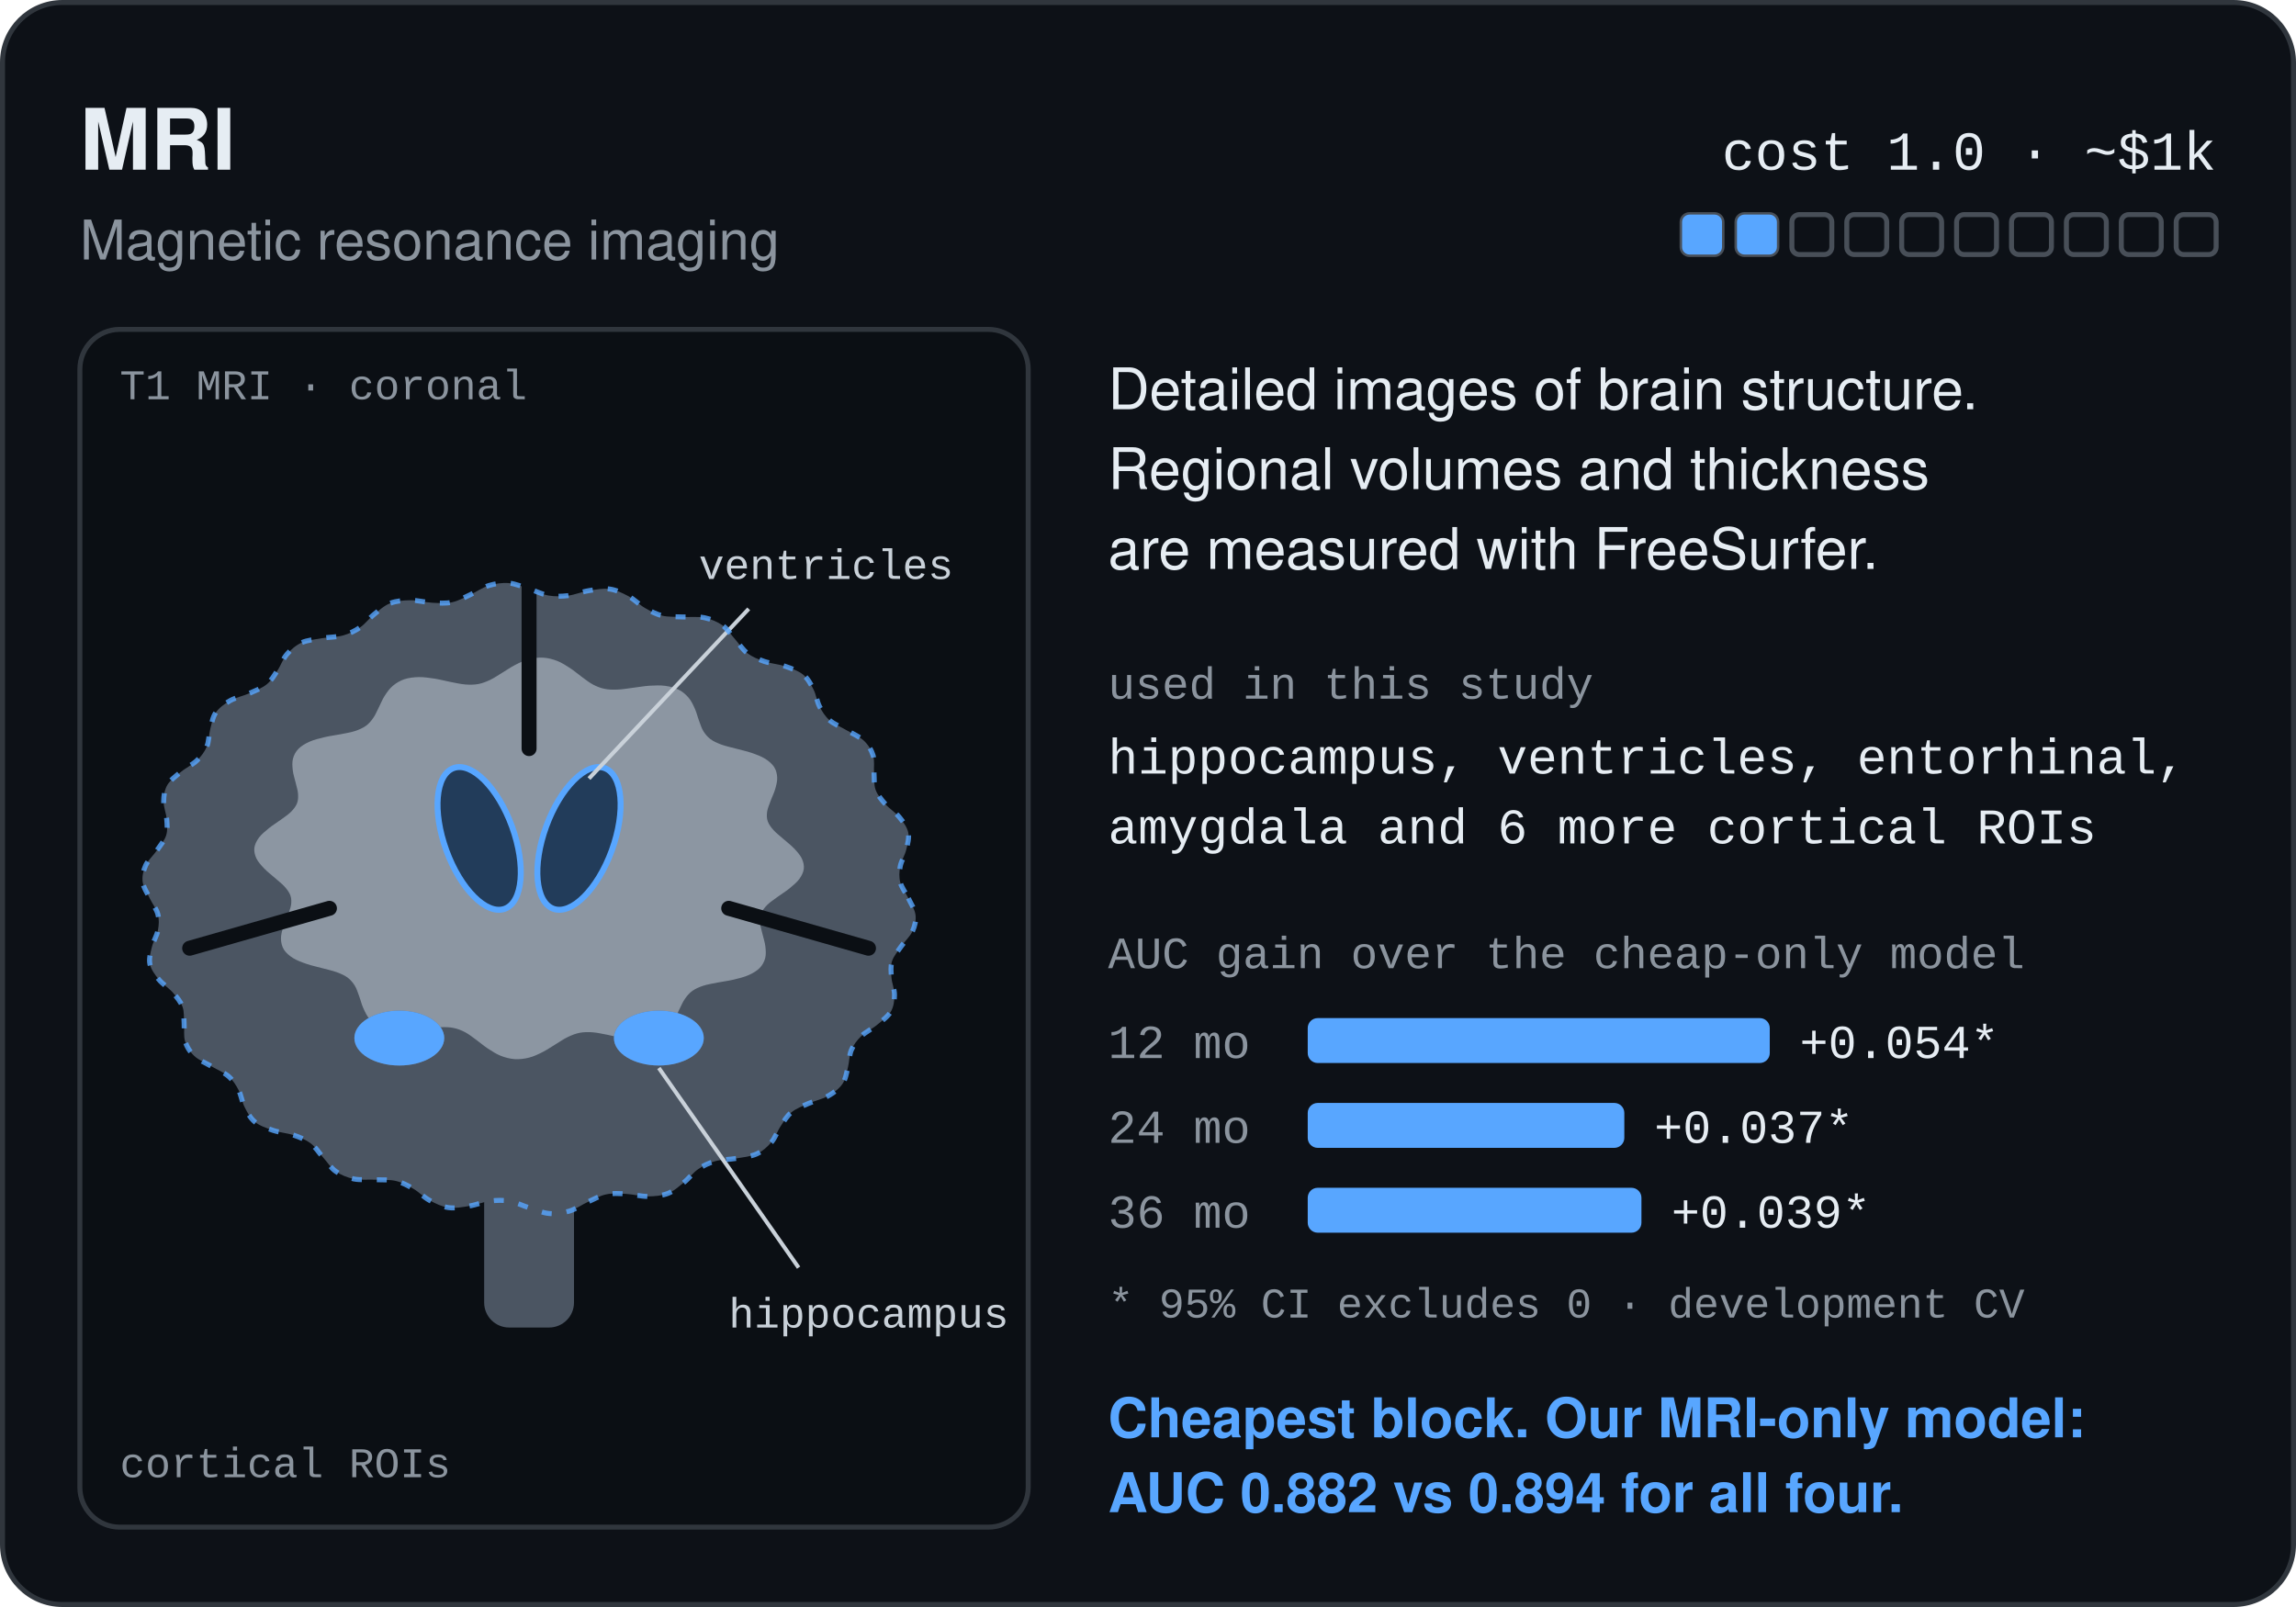
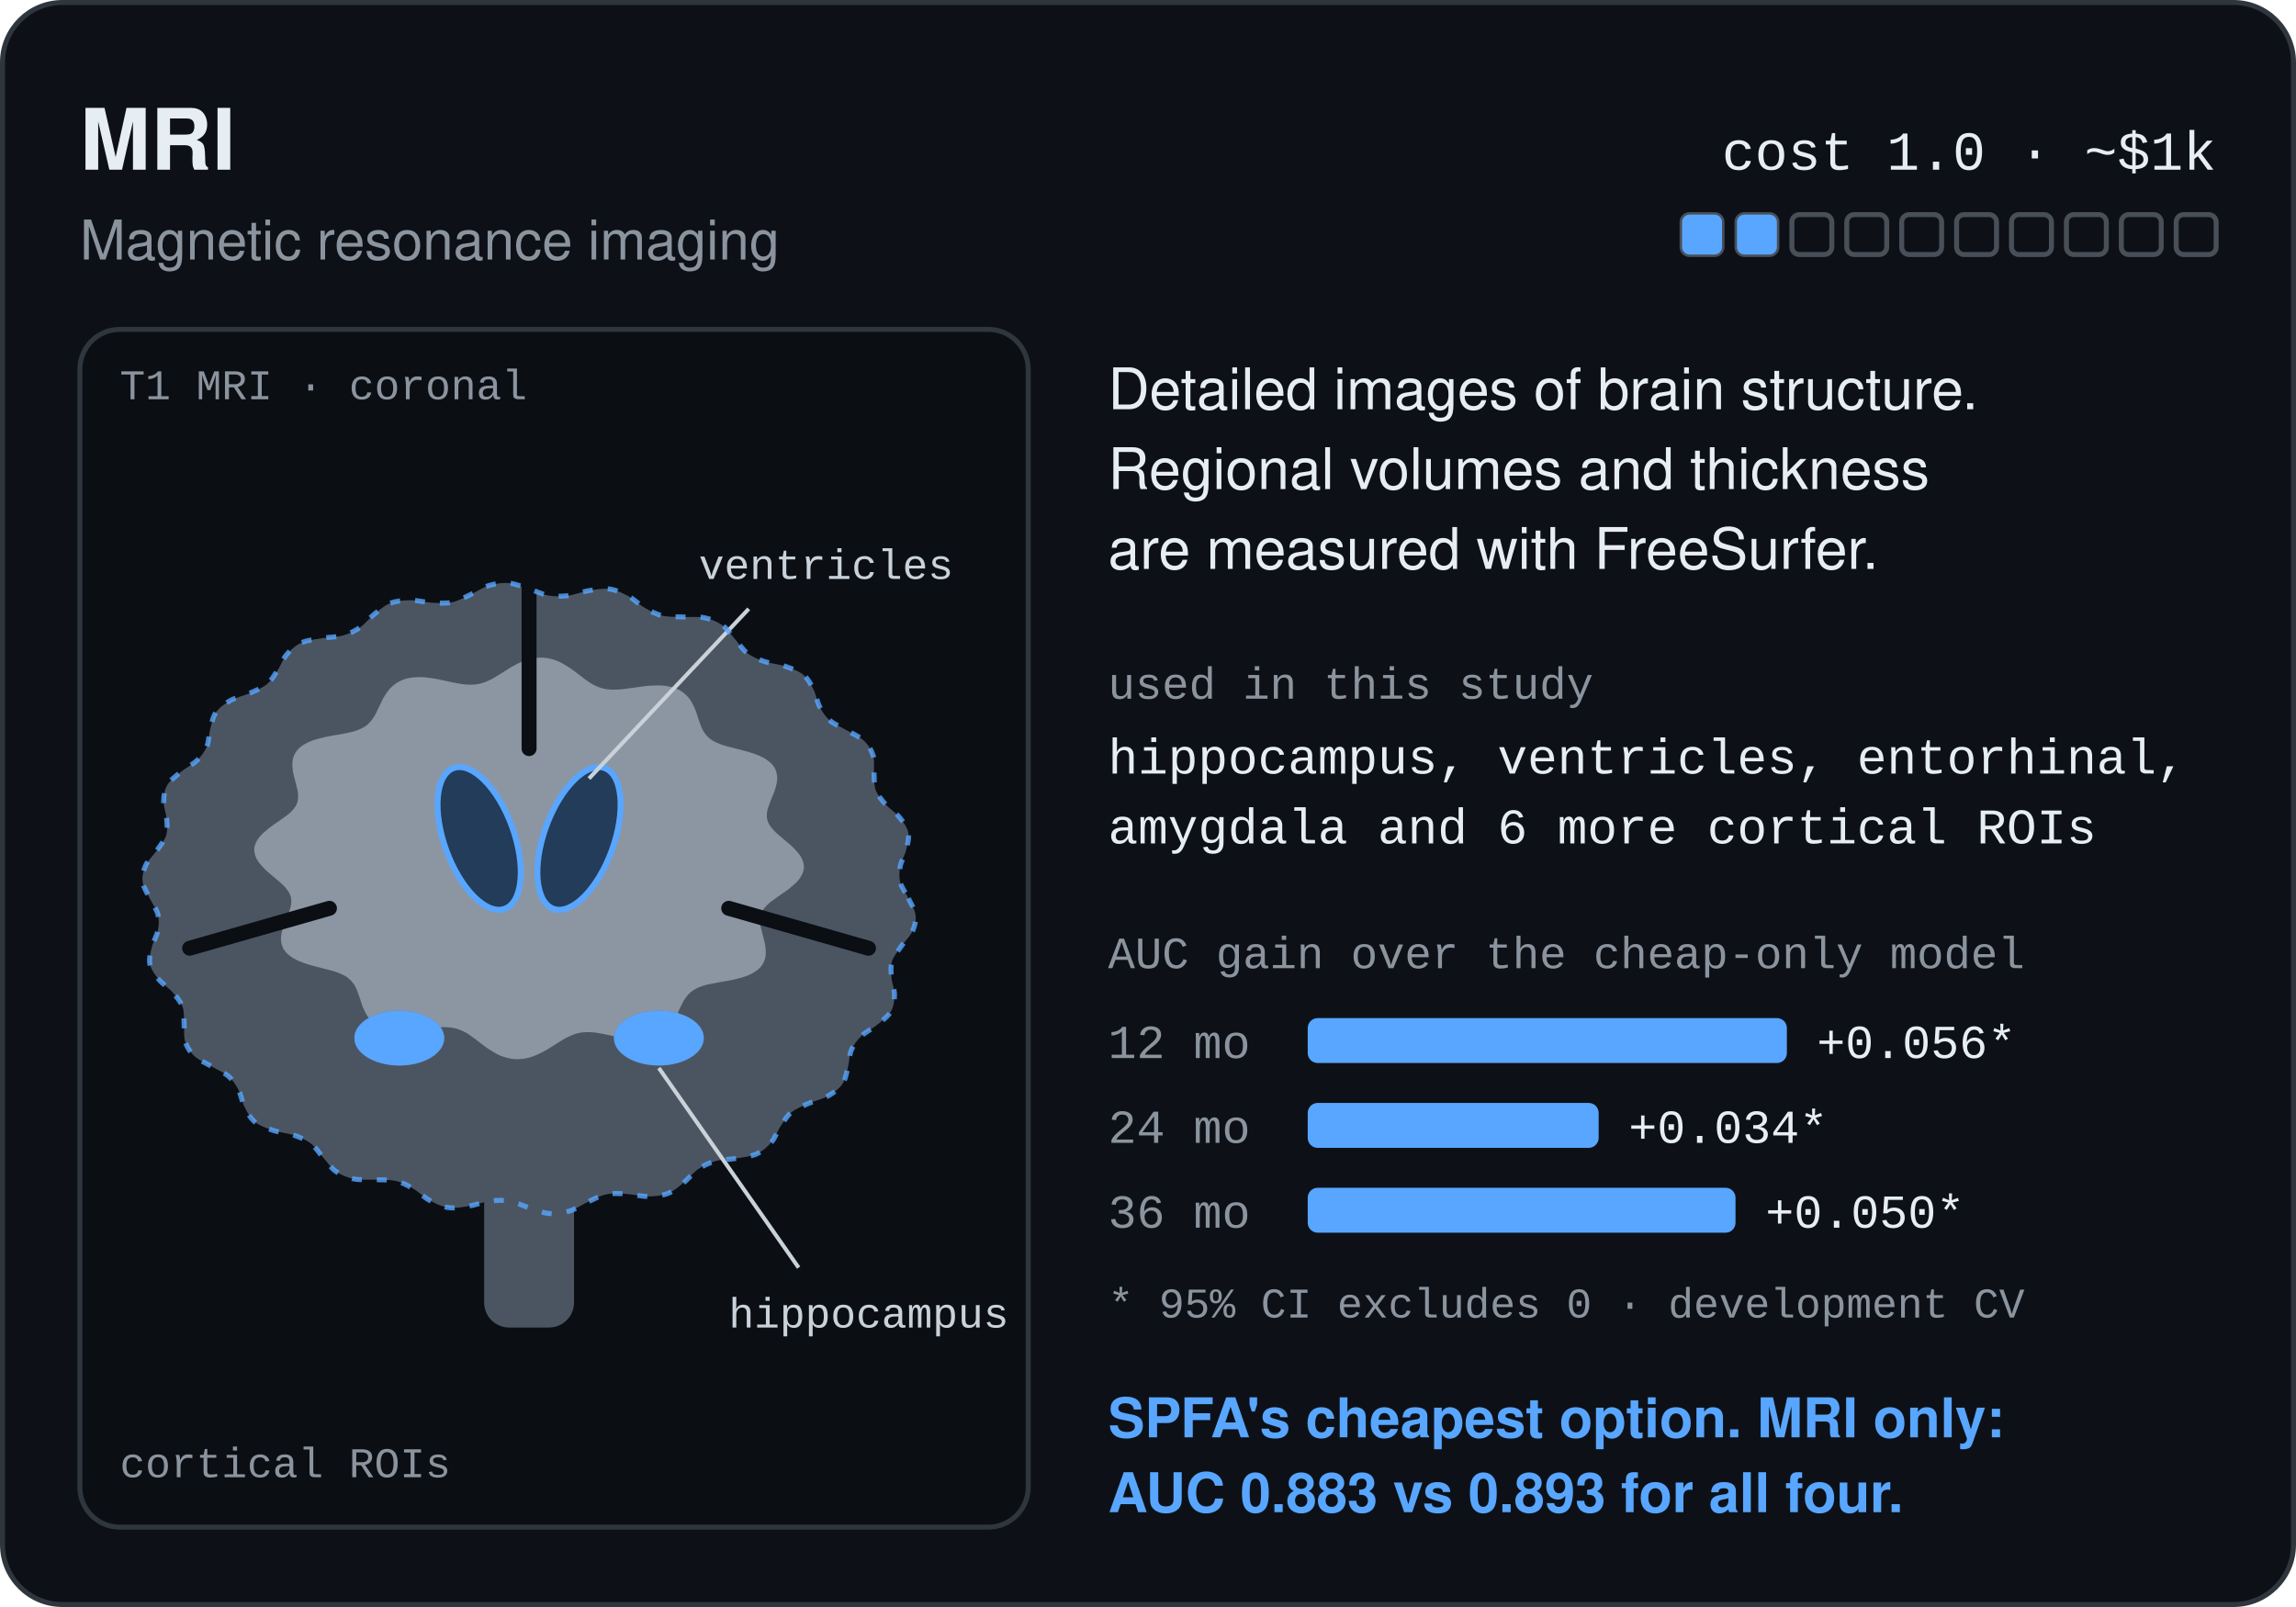
<svg xmlns="http://www.w3.org/2000/svg" width="460" height="322" viewBox="0 0 460 322" role="img" aria-labelledby="t d">
  <style>.s{font-family:-apple-system,BlinkMacSystemFont,"Segoe UI",Helvetica,Arial,sans-serif}.m{font-family:ui-monospace,SFMono-Regular,"SF Mono",Menlo,Consolas,"Liberation Mono",monospace}@media (prefers-reduced-motion:no-preference){@keyframes a0k{0%{opacity:0;transform:scale(.2)}3%{opacity:0;transform:scale(.2)}5%{opacity:1;transform:scale(1)}92%{opacity:1;transform:scale(1)}95%{opacity:0;transform:scale(1)}100%{opacity:0;transform:scale(.2)}}.a0{animation:a0k 10s cubic-bezier(.22,.8,.24,1) infinite;transform-box:fill-box;transform-origin:center}@keyframes a1k{0%{opacity:0;transform:scale(.2)}4.2%{opacity:0;transform:scale(.2)}6.2%{opacity:1;transform:scale(1)}92%{opacity:1;transform:scale(1)}95%{opacity:0;transform:scale(1)}100%{opacity:0;transform:scale(.2)}}.a1{animation:a1k 10s cubic-bezier(.22,.8,.24,1) infinite;transform-box:fill-box;transform-origin:center}@keyframes a2k{0%{opacity:1;transform:scaleY(1)}2%{opacity:1;transform:scaleY(1)}24%{opacity:1;transform:scaleY(0)}90%{opacity:1;transform:scaleY(0)}90.1%{opacity:0;transform:scaleY(1)}95%{opacity:1;transform:scaleY(1)}100%{opacity:1;transform:scaleY(1)}}.a2{animation:a2k 10s linear infinite;transform-box:fill-box;transform-origin:center bottom}@keyframes a3k{0%{opacity:0;transform:translateY(0)}2%{opacity:1;transform:translateY(0)}24%{opacity:1;transform:translateY(212px)}25%{opacity:0;transform:translateY(212px)}100%{opacity:0}}.a3{animation:a3k 10s linear infinite}@keyframes a4k{0%{opacity:0}30%{opacity:0}34%{opacity:1}92%{opacity:1}95%{opacity:0}100%{opacity:0}}.a4{animation:a4k 10s cubic-bezier(.22,.8,.24,1) infinite}@keyframes a5k{0%{opacity:0}36%{opacity:0}40%{opacity:1}92%{opacity:1}95%{opacity:0}100%{opacity:0}}.a5{animation:a5k 10s cubic-bezier(.22,.8,.24,1) infinite}@keyframes a6k{0%{opacity:0}42%{opacity:0}46%{opacity:1}92%{opacity:1}95%{opacity:0}100%{opacity:0}}.a6{animation:a6k 10s cubic-bezier(.22,.8,.24,1) infinite}@keyframes a7k{0%{transform:scaleX(0);opacity:1}18%{transform:scaleX(0);opacity:1}23%{transform:scaleX(1);opacity:1}92%{transform:scaleX(1);opacity:1}95%{transform:scaleX(1);opacity:0}100%{transform:scaleX(0);opacity:0}}.a7{animation:a7k 10s cubic-bezier(.22,.8,.24,1) infinite;transform-box:fill-box;transform-origin:left center}@keyframes a8k{0%{opacity:0}21%{opacity:0}24%{opacity:1}92%{opacity:1}95%{opacity:0}100%{opacity:0}}.a8{animation:a8k 10s cubic-bezier(.22,.8,.24,1) infinite}@keyframes a9k{0%{transform:scaleX(0);opacity:1}21%{transform:scaleX(0);opacity:1}26%{transform:scaleX(1);opacity:1}92%{transform:scaleX(1);opacity:1}95%{transform:scaleX(1);opacity:0}100%{transform:scaleX(0);opacity:0}}.a9{animation:a9k 10s cubic-bezier(.22,.8,.24,1) infinite;transform-box:fill-box;transform-origin:left center}@keyframes a10k{0%{opacity:0}24%{opacity:0}27%{opacity:1}92%{opacity:1}95%{opacity:0}100%{opacity:0}}.a10{animation:a10k 10s cubic-bezier(.22,.8,.24,1) infinite}@keyframes a11k{0%{transform:scaleX(0);opacity:1}24%{transform:scaleX(0);opacity:1}29%{transform:scaleX(1);opacity:1}92%{transform:scaleX(1);opacity:1}95%{transform:scaleX(1);opacity:0}100%{transform:scaleX(0);opacity:0}}.a11{animation:a11k 10s cubic-bezier(.22,.8,.24,1) infinite;transform-box:fill-box;transform-origin:left center}@keyframes a12k{0%{opacity:0}27%{opacity:0}30%{opacity:1}92%{opacity:1}95%{opacity:0}100%{opacity:0}}.a12{animation:a12k 10s cubic-bezier(.22,.8,.24,1) infinite}@keyframes a13k{0%{opacity:0}40%{opacity:0}43%{opacity:1}92%{opacity:1}95%{opacity:0}100%{opacity:0}}.a13{animation:a13k 10s cubic-bezier(.22,.8,.24,1) infinite}@keyframes flow{0%{opacity:0;transform:translateY(0)}10%{opacity:.9}90%{opacity:.9}100%{opacity:0;transform:translateY(130px)}}.flow{animation:flow 2.4s linear infinite}}</style>
  <rect x=".5" y=".5" width="459" height="321" rx="12" fill="#0d1117" stroke="#30363d" />
  <defs>
    <radialGradient id="warm">
      <stop offset="0" stop-color="#ffdf5d" stop-opacity=".95" />
      <stop offset=".6" stop-color="#f0883e" stop-opacity=".8" />
      <stop offset="1" stop-color="#da3633" stop-opacity=".35" />
    </radialGradient>
    <radialGradient id="cool">
      <stop offset="0" stop-color="#388bfd" stop-opacity=".95" />
      <stop offset="1" stop-color="#388bfd" stop-opacity="0" />
    </radialGradient>
    <clipPath id="vw">
      <rect x="16" y="66" width="190" height="240" rx="8" />
    </clipPath>
  </defs>
  <text x="16" y="34" class="s" font-size="17" fill="#e6edf3" text-anchor="start" font-weight="600">MRI</text>
  <text x="16" y="52" class="s" font-size="11" fill="#8b949e" text-anchor="start">Magnetic resonance imaging</text>
  <text x="444" y="34" class="m" font-size="11" fill="#e6edf3" text-anchor="end">cost 1.0 · ~$1k</text>
  <rect x="337" y="43" width="8" height="8" rx="1.5" fill="none" stroke="#484f58" />
  <rect class="a0" x="337" y="43" width="8" height="8" rx="1.5" fill="#58a6ff" />
  <rect x="348" y="43" width="8" height="8" rx="1.5" fill="none" stroke="#484f58" />
  <rect class="a1" x="348" y="43" width="8" height="8" rx="1.5" fill="#58a6ff" />
  <rect x="359" y="43" width="8" height="8" rx="1.5" fill="none" stroke="#484f58" />
  <rect x="370" y="43" width="8" height="8" rx="1.5" fill="none" stroke="#484f58" />
  <rect x="381" y="43" width="8" height="8" rx="1.5" fill="none" stroke="#484f58" />
  <rect x="392" y="43" width="8" height="8" rx="1.5" fill="none" stroke="#484f58" />
  <rect x="403" y="43" width="8" height="8" rx="1.5" fill="none" stroke="#484f58" />
  <rect x="414" y="43" width="8" height="8" rx="1.5" fill="none" stroke="#484f58" />
  <rect x="425" y="43" width="8" height="8" rx="1.5" fill="none" stroke="#484f58" />
  <rect x="436" y="43" width="8" height="8" rx="1.5" fill="none" stroke="#484f58" />
  <rect x="16" y="66" width="190" height="240" rx="8" fill="#0b0f14" stroke="#30363d" />
  <g clip-path="url(#vw)">
    <text x="24" y="80" class="m" font-size="8.5" fill="#8b949e" text-anchor="start">T1 MRI · coronal</text>
    <path d="M182 180C182.51 181.08 183.28 182.21 183.42 183.31C183.56 184.41 183.3 185.53 182.82 186.59C182.34 187.64 181.24 188.63 180.55 189.63C179.87 190.64 179.04 191.57 178.71 192.61C178.39 193.65 178.52 194.74 178.6 195.87C178.69 197 179.24 198.27 179.21 199.41C179.19 200.54 179.06 201.71 178.48 202.7C177.9 203.68 176.74 204.51 175.75 205.33C174.75 206.16 173.38 206.8 172.51 207.65C171.65 208.49 171 209.38 170.56 210.41C170.13 211.44 170.18 212.71 169.89 213.85C169.59 214.98 169.43 216.25 168.77 217.21C168.11 218.16 167.07 218.94 165.93 219.59C164.8 220.24 163.2 220.57 161.97 221.11C160.74 221.66 159.49 222.12 158.56 222.88C157.63 223.63 157.07 224.66 156.4 225.66C155.73 226.67 155.33 227.97 154.53 228.89C153.73 229.82 152.78 230.67 151.61 231.21C150.43 231.75 148.88 231.87 147.49 232.12C146.1 232.36 144.54 232.31 143.28 232.67C142.01 233.03 140.93 233.55 139.89 234.26C138.85 234.96 138.06 236.09 137.05 236.9C136.04 237.71 135.03 238.66 133.82 239.13C132.61 239.6 131.18 239.71 129.79 239.73C128.39 239.74 126.84 239.3 125.45 239.23C124.06 239.16 122.73 239.05 121.46 239.32C120.18 239.58 119.04 240.26 117.81 240.82C116.58 241.38 115.37 242.28 114.07 242.67C112.78 243.06 111.4 243.27 110.06 243.16C108.71 243.05 107.33 242.41 106 242C104.67 241.59 103.4 240.9 102.1 240.67C100.8 240.45 99.53 240.49 98.19 240.65C96.84 240.82 95.42 241.43 94.03 241.65C92.64 241.87 91.17 242.16 89.85 241.97C88.53 241.79 87.29 241.17 86.11 240.55C84.94 239.92 83.95 238.85 82.82 238.2C81.69 237.55 80.61 236.94 79.35 236.64C78.09 236.33 76.64 236.45 75.23 236.38C73.82 236.31 72.21 236.5 70.88 236.23C69.56 235.95 68.31 235.44 67.28 234.72C66.25 233.99 65.54 232.81 64.7 231.88C63.87 230.94 63.23 229.84 62.26 229.11C61.29 228.38 60.14 227.91 58.88 227.47C57.61 227.04 55.99 226.93 54.69 226.49C53.39 226.04 52.02 225.58 51.08 224.81C50.13 224.03 49.56 222.92 49.02 221.86C48.47 220.8 48.34 219.47 47.81 218.44C47.27 217.41 46.7 216.47 45.8 215.68C44.9 214.89 43.55 214.37 42.41 213.69C41.26 213.01 39.82 212.43 38.93 211.59C38.04 210.75 37.42 209.73 37.08 208.65C36.74 207.57 36.97 206.25 36.89 205.1C36.8 203.95 36.95 202.77 36.57 201.74C36.2 200.71 35.45 199.83 34.65 198.91C33.86 197.99 32.55 197.18 31.78 196.22C31.01 195.27 30.26 194.25 30.03 193.17C29.81 192.1 30.16 190.9 30.43 189.76C30.7 188.63 31.45 187.47 31.65 186.37C31.85 185.28 31.9 184.24 31.63 183.18C31.35 182.12 30.51 181.08 30 180C29.49 178.92 28.72 177.79 28.58 176.69C28.44 175.59 28.7 174.47 29.18 173.41C29.66 172.36 30.76 171.37 31.45 170.37C32.13 169.36 32.96 168.43 33.29 167.39C33.61 166.35 33.48 165.26 33.4 164.13C33.31 163 32.76 161.73 32.79 160.59C32.81 159.46 32.94 158.29 33.52 157.3C34.1 156.32 35.26 155.49 36.25 154.67C37.25 153.84 38.62 153.2 39.49 152.35C40.35 151.51 41 150.62 41.44 149.59C41.87 148.56 41.82 147.29 42.11 146.15C42.41 145.02 42.57 143.75 43.23 142.79C43.89 141.84 44.93 141.06 46.07 140.41C47.2 139.76 48.8 139.43 50.03 138.89C51.26 138.34 52.51 137.88 53.44 137.12C54.37 136.37 54.93 135.34 55.6 134.34C56.27 133.33 56.67 132.03 57.47 131.11C58.27 130.18 59.22 129.33 60.39 128.79C61.57 128.25 63.12 128.13 64.51 127.88C65.9 127.64 67.46 127.69 68.72 127.33C69.99 126.97 71.07 126.45 72.11 125.74C73.15 125.04 73.94 123.91 74.95 123.1C75.96 122.29 76.97 121.34 78.18 120.87C79.39 120.4 80.82 120.29 82.21 120.27C83.61 120.26 85.16 120.7 86.55 120.77C87.94 120.84 89.27 120.95 90.54 120.68C91.82 120.42 92.96 119.74 94.19 119.18C95.42 118.62 96.63 117.72 97.93 117.33C99.22 116.94 100.6 116.73 101.94 116.84C103.29 116.95 104.67 117.59 106 118C107.33 118.41 108.6 119.1 109.9 119.33C111.2 119.55 112.47 119.51 113.81 119.35C115.16 119.18 116.58 118.57 117.97 118.35C119.36 118.13 120.83 117.84 122.15 118.03C123.47 118.21 124.71 118.83 125.89 119.45C127.06 120.08 128.05 121.15 129.18 121.8C130.31 122.45 131.39 123.06 132.65 123.36C133.91 123.67 135.36 123.55 136.77 123.62C138.18 123.69 139.79 123.5 141.12 123.77C142.44 124.05 143.69 124.56 144.72 125.28C145.75 126.01 146.46 127.19 147.3 128.12C148.13 129.06 148.77 130.16 149.74 130.89C150.71 131.62 151.86 132.09 153.12 132.53C154.39 132.96 156.01 133.07 157.31 133.51C158.61 133.96 159.98 134.42 160.92 135.19C161.87 135.97 162.44 137.08 162.98 138.14C163.53 139.2 163.66 140.53 164.19 141.56C164.73 142.59 165.3 143.53 166.2 144.32C167.1 145.11 168.45 145.63 169.59 146.31C170.74 146.99 172.18 147.57 173.07 148.41C173.96 149.25 174.58 150.27 174.92 151.35C175.26 152.43 175.03 153.75 175.11 154.9C175.2 156.05 175.05 157.23 175.43 158.26C175.8 159.29 176.55 160.17 177.35 161.09C178.14 162.01 179.45 162.82 180.22 163.78C180.99 164.73 181.74 165.75 181.97 166.83C182.19 167.9 181.84 169.1 181.57 170.24C181.3 171.37 180.55 172.53 180.35 173.63C180.15 174.72 180.1 175.76 180.37 176.82C180.65 177.88 181.49 178.92 182 180Z" fill="#4b5562" />
    <path d="M160.63 172C160.96 172.69 161.12 173.42 161.04 174.11C160.95 174.8 160.6 175.5 160.12 176.16C159.63 176.81 158.87 177.44 158.14 178.04C157.42 178.63 156.5 179.18 155.76 179.73C155.01 180.28 154.24 180.79 153.69 181.34C153.15 181.89 152.73 182.43 152.49 183.04C152.26 183.65 152.24 184.29 152.29 184.99C152.34 185.68 152.61 186.45 152.78 187.22C152.96 187.99 153.25 188.84 153.34 189.63C153.43 190.42 153.49 191.24 153.31 191.96C153.12 192.68 152.77 193.37 152.22 193.94C151.68 194.5 150.89 194.98 150.02 195.37C149.16 195.76 148.06 196.03 147.03 196.28C145.99 196.53 144.82 196.67 143.8 196.87C142.78 197.08 141.76 197.23 140.91 197.51C140.06 197.79 139.33 198.11 138.71 198.55C138.09 198.99 137.64 199.54 137.21 200.16C136.77 200.78 136.48 201.54 136.1 202.27C135.72 203.01 135.4 203.85 134.94 204.56C134.47 205.28 133.97 206.02 133.31 206.57C132.66 207.12 131.88 207.59 131.02 207.89C130.16 208.18 129.15 208.3 128.13 208.33C127.12 208.35 125.99 208.18 124.92 208.02C123.85 207.85 122.74 207.55 121.72 207.35C120.7 207.16 119.7 206.92 118.78 206.85C117.85 206.78 117 206.79 116.16 206.94C115.33 207.1 114.56 207.41 113.76 207.79C112.96 208.17 112.18 208.72 111.35 209.22C110.52 209.71 109.67 210.32 108.78 210.77C107.89 211.23 106.94 211.68 106 211.92C105.06 212.16 104.06 212.28 103.12 212.22C102.17 212.16 101.21 211.9 100.31 211.55C99.42 211.19 98.56 210.63 97.74 210.1C96.93 209.57 96.18 208.9 95.42 208.36C94.67 207.82 93.98 207.25 93.22 206.85C92.47 206.45 91.73 206.15 90.89 205.98C90.06 205.8 89.18 205.79 88.23 205.83C87.28 205.86 86.23 206.06 85.17 206.19C84.11 206.31 82.96 206.53 81.88 206.6C80.8 206.66 79.67 206.71 78.69 206.57C77.7 206.43 76.76 206.18 75.98 205.78C75.2 205.38 74.55 204.8 74.02 204.17C73.48 203.54 73.12 202.74 72.78 201.98C72.43 201.22 72.25 200.37 71.96 199.62C71.68 198.88 71.47 198.13 71.09 197.51C70.7 196.89 70.27 196.36 69.67 195.9C69.07 195.45 68.31 195.12 67.46 194.8C66.61 194.49 65.58 194.27 64.57 194C63.57 193.72 62.42 193.49 61.44 193.15C60.46 192.81 59.45 192.44 58.69 191.96C57.94 191.48 57.29 190.92 56.89 190.29C56.49 189.65 56.32 188.92 56.29 188.17C56.26 187.43 56.49 186.61 56.71 185.83C56.94 185.04 57.36 184.23 57.62 183.49C57.89 182.74 58.21 182.02 58.31 181.34C58.4 180.66 58.4 180.04 58.18 179.43C57.97 178.82 57.54 178.25 57.03 177.67C56.51 177.08 55.75 176.52 55.07 175.91C54.39 175.31 53.56 174.68 52.94 174.03C52.32 173.38 51.7 172.69 51.37 172C51.04 171.31 50.88 170.58 50.96 169.89C51.05 169.2 51.4 168.5 51.88 167.84C52.37 167.19 53.13 166.56 53.86 165.96C54.58 165.37 55.5 164.82 56.24 164.27C56.99 163.72 57.76 163.21 58.31 162.66C58.85 162.11 59.27 161.57 59.51 160.96C59.74 160.35 59.76 159.71 59.71 159.01C59.66 158.32 59.39 157.55 59.22 156.78C59.04 156.01 58.75 155.16 58.66 154.37C58.57 153.58 58.51 152.76 58.69 152.04C58.88 151.32 59.23 150.63 59.78 150.06C60.32 149.5 61.11 149.02 61.98 148.63C62.84 148.24 63.94 147.97 64.97 147.72C66.01 147.47 67.18 147.33 68.2 147.13C69.22 146.92 70.24 146.77 71.09 146.49C71.94 146.21 72.67 145.89 73.29 145.45C73.91 145.01 74.36 144.46 74.79 143.84C75.23 143.22 75.52 142.46 75.9 141.73C76.28 140.99 76.6 140.15 77.06 139.44C77.53 138.72 78.03 137.98 78.69 137.43C79.34 136.88 80.12 136.41 80.98 136.11C81.84 135.82 82.85 135.7 83.87 135.67C84.88 135.65 86.01 135.82 87.08 135.98C88.15 136.15 89.26 136.45 90.28 136.65C91.3 136.84 92.3 137.08 93.22 137.15C94.15 137.22 95 137.21 95.84 137.06C96.67 136.9 97.44 136.59 98.24 136.21C99.04 135.83 99.82 135.28 100.65 134.78C101.48 134.29 102.33 133.68 103.22 133.23C104.11 132.77 105.06 132.32 106 132.08C106.94 131.84 107.94 131.72 108.88 131.78C109.83 131.84 110.79 132.1 111.69 132.45C112.58 132.81 113.44 133.37 114.26 133.9C115.07 134.43 115.82 135.1 116.58 135.64C117.33 136.18 118.02 136.75 118.78 137.15C119.53 137.55 120.27 137.85 121.11 138.02C121.94 138.2 122.82 138.21 123.77 138.17C124.72 138.14 125.77 137.94 126.83 137.81C127.89 137.69 129.04 137.47 130.12 137.4C131.2 137.34 132.33 137.29 133.31 137.43C134.3 137.57 135.24 137.82 136.02 138.22C136.8 138.62 137.45 139.2 137.98 139.83C138.52 140.46 138.88 141.26 139.22 142.02C139.57 142.78 139.75 143.63 140.04 144.38C140.32 145.12 140.53 145.87 140.91 146.49C141.3 147.11 141.73 147.64 142.33 148.1C142.93 148.55 143.69 148.88 144.54 149.2C145.39 149.51 146.42 149.73 147.43 150C148.43 150.28 149.58 150.51 150.56 150.85C151.54 151.19 152.55 151.56 153.31 152.04C154.06 152.52 154.71 153.08 155.11 153.71C155.51 154.35 155.68 155.08 155.71 155.83C155.74 156.57 155.51 157.39 155.29 158.17C155.06 158.96 154.64 159.77 154.38 160.51C154.11 161.26 153.79 161.98 153.69 162.66C153.6 163.34 153.6 163.96 153.82 164.57C154.03 165.18 154.46 165.75 154.97 166.33C155.49 166.92 156.25 167.48 156.93 168.09C157.61 168.69 158.44 169.32 159.06 169.97C159.68 170.62 160.3 171.31 160.63 172Z" fill="#8c96a2" />
    <path d="M106 117V150M38 190L66 182M174 190L146 182" stroke="#0b0f14" stroke-width="3" stroke-linecap="round" />
    <ellipse cx="96" cy="168" rx="7" ry="15" transform="rotate(-20 96 168)" fill="#0b0f14" />
    <ellipse cx="116" cy="168" rx="7" ry="15" transform="rotate(20 116 168)" fill="#0b0f14" />
    <ellipse cx="80" cy="208" rx="9" ry="5.5" fill="#6b7480" />
    <ellipse cx="132" cy="208" rx="9" ry="5.5" fill="#6b7480" />
    <rect x="97" y="236" width="18" height="30" rx="5" fill="#4b5562" />
    <rect class="a2" x="18" y="88" width="186" height="212" fill="#0b0f14" opacity="0" />
    <rect class="a3" x="22" y="88" width="178" height="1.5" fill="#58a6ff" opacity="0" />
    <g class="a4">
      <ellipse cx="80" cy="208" rx="9" ry="5.5" fill="#58a6ff" />
      <ellipse cx="132" cy="208" rx="9" ry="5.5" fill="#58a6ff" />
      <path d="M132 214L160 254" stroke="#c9d1d9" stroke-width=".8" />
      <text x="146" y="266" class="m" font-size="8.5" fill="#c9d1d9" text-anchor="start">hippocampus</text>
    </g>
    <g class="a5">
      <ellipse cx="96" cy="168" rx="7" ry="15" transform="rotate(-20 96 168)" fill="#58a6ff" fill-opacity=".3" stroke="#58a6ff" stroke-width="1.2" />
      <ellipse cx="116" cy="168" rx="7" ry="15" transform="rotate(20 116 168)" fill="#58a6ff" fill-opacity=".3" stroke="#58a6ff" stroke-width="1.2" />
      <path d="M118 156L150 122" stroke="#c9d1d9" stroke-width=".8" />
      <text x="140" y="116" class="m" font-size="8.5" fill="#c9d1d9" text-anchor="start">ventricles</text>
    </g>
    <g class="a6">
      <path d="M182 180C182.51 181.08 183.28 182.21 183.42 183.31C183.56 184.41 183.3 185.53 182.82 186.59C182.34 187.64 181.24 188.63 180.55 189.63C179.87 190.64 179.04 191.57 178.71 192.61C178.39 193.65 178.52 194.74 178.6 195.87C178.69 197 179.24 198.27 179.21 199.41C179.19 200.54 179.06 201.71 178.48 202.7C177.9 203.68 176.74 204.51 175.75 205.33C174.75 206.16 173.38 206.8 172.51 207.65C171.65 208.49 171 209.38 170.56 210.41C170.13 211.44 170.18 212.71 169.89 213.85C169.59 214.98 169.43 216.25 168.77 217.21C168.11 218.16 167.07 218.94 165.93 219.59C164.8 220.24 163.2 220.57 161.97 221.11C160.74 221.66 159.49 222.12 158.56 222.88C157.63 223.63 157.07 224.66 156.4 225.66C155.73 226.67 155.33 227.97 154.53 228.89C153.73 229.82 152.78 230.67 151.61 231.21C150.43 231.75 148.88 231.87 147.49 232.12C146.1 232.36 144.54 232.31 143.28 232.67C142.01 233.03 140.93 233.55 139.89 234.26C138.85 234.96 138.06 236.09 137.05 236.9C136.04 237.71 135.03 238.66 133.82 239.13C132.61 239.6 131.18 239.71 129.79 239.73C128.39 239.74 126.84 239.3 125.45 239.23C124.06 239.16 122.73 239.05 121.46 239.32C120.18 239.58 119.04 240.26 117.81 240.82C116.58 241.38 115.37 242.28 114.07 242.67C112.78 243.06 111.4 243.27 110.06 243.16C108.71 243.05 107.33 242.41 106 242C104.67 241.59 103.4 240.9 102.1 240.67C100.8 240.45 99.53 240.49 98.19 240.65C96.84 240.82 95.42 241.43 94.03 241.65C92.64 241.87 91.17 242.16 89.85 241.97C88.53 241.79 87.29 241.17 86.11 240.55C84.94 239.92 83.95 238.85 82.82 238.2C81.69 237.55 80.61 236.94 79.35 236.64C78.09 236.33 76.64 236.45 75.23 236.38C73.82 236.31 72.21 236.5 70.88 236.23C69.56 235.95 68.31 235.44 67.28 234.72C66.25 233.99 65.54 232.81 64.7 231.88C63.87 230.94 63.23 229.84 62.26 229.11C61.29 228.38 60.14 227.91 58.88 227.47C57.61 227.04 55.99 226.93 54.69 226.49C53.39 226.04 52.02 225.58 51.08 224.81C50.13 224.03 49.56 222.92 49.02 221.86C48.47 220.8 48.34 219.47 47.81 218.44C47.27 217.41 46.7 216.47 45.8 215.68C44.9 214.89 43.55 214.37 42.41 213.69C41.26 213.01 39.82 212.43 38.93 211.59C38.04 210.75 37.42 209.73 37.08 208.65C36.74 207.57 36.97 206.25 36.89 205.1C36.8 203.95 36.95 202.77 36.57 201.74C36.2 200.71 35.45 199.83 34.65 198.91C33.86 197.99 32.55 197.18 31.78 196.22C31.01 195.27 30.26 194.25 30.03 193.17C29.81 192.1 30.16 190.9 30.43 189.76C30.7 188.63 31.45 187.47 31.65 186.37C31.85 185.28 31.9 184.24 31.63 183.18C31.35 182.12 30.51 181.08 30 180C29.49 178.92 28.72 177.79 28.58 176.69C28.44 175.59 28.7 174.47 29.18 173.41C29.66 172.36 30.76 171.37 31.45 170.37C32.13 169.36 32.96 168.43 33.29 167.39C33.61 166.35 33.48 165.26 33.4 164.13C33.31 163 32.76 161.73 32.79 160.59C32.81 159.46 32.94 158.29 33.52 157.3C34.1 156.32 35.26 155.49 36.25 154.67C37.25 153.84 38.62 153.2 39.49 152.35C40.35 151.51 41 150.62 41.44 149.59C41.87 148.56 41.82 147.29 42.11 146.15C42.41 145.02 42.57 143.75 43.23 142.79C43.89 141.84 44.93 141.06 46.07 140.41C47.2 139.76 48.8 139.43 50.03 138.89C51.26 138.34 52.51 137.88 53.44 137.12C54.37 136.37 54.93 135.34 55.6 134.34C56.27 133.33 56.67 132.03 57.47 131.11C58.27 130.18 59.22 129.33 60.39 128.79C61.57 128.25 63.12 128.13 64.51 127.88C65.9 127.64 67.46 127.69 68.72 127.33C69.99 126.97 71.07 126.45 72.11 125.74C73.15 125.04 73.94 123.91 74.95 123.1C75.96 122.29 76.97 121.34 78.18 120.87C79.39 120.4 80.82 120.29 82.21 120.27C83.61 120.26 85.16 120.7 86.55 120.77C87.94 120.84 89.27 120.95 90.54 120.68C91.82 120.42 92.96 119.74 94.19 119.18C95.42 118.62 96.63 117.72 97.93 117.33C99.22 116.94 100.6 116.73 101.94 116.84C103.29 116.95 104.67 117.59 106 118C107.33 118.41 108.6 119.1 109.9 119.33C111.2 119.55 112.47 119.51 113.81 119.35C115.16 119.18 116.58 118.57 117.97 118.35C119.36 118.13 120.83 117.84 122.15 118.03C123.47 118.21 124.71 118.83 125.89 119.45C127.06 120.08 128.05 121.15 129.18 121.8C130.31 122.45 131.39 123.06 132.65 123.36C133.91 123.67 135.36 123.55 136.77 123.62C138.18 123.69 139.79 123.5 141.12 123.77C142.44 124.05 143.69 124.56 144.72 125.28C145.75 126.01 146.46 127.19 147.3 128.12C148.13 129.06 148.77 130.16 149.74 130.89C150.71 131.62 151.86 132.09 153.12 132.53C154.39 132.96 156.01 133.07 157.31 133.51C158.61 133.96 159.98 134.42 160.92 135.19C161.87 135.97 162.44 137.08 162.98 138.14C163.53 139.2 163.66 140.53 164.19 141.56C164.73 142.59 165.3 143.53 166.2 144.32C167.1 145.11 168.45 145.63 169.59 146.31C170.74 146.99 172.18 147.57 173.07 148.41C173.96 149.25 174.58 150.27 174.92 151.35C175.26 152.43 175.03 153.75 175.11 154.9C175.2 156.05 175.05 157.23 175.43 158.26C175.8 159.29 176.55 160.17 177.35 161.09C178.14 162.01 179.45 162.82 180.22 163.78C180.99 164.73 181.74 165.75 181.97 166.83C182.19 167.9 181.84 169.1 181.57 170.24C181.3 171.37 180.55 172.53 180.35 173.63C180.15 174.72 180.1 175.76 180.37 176.82C180.65 177.88 181.49 178.92 182 180Z" fill="none" stroke="#58a6ff" stroke-width="1" stroke-dasharray="2 3" opacity=".8" />
      <text x="24" y="296" class="m" font-size="8.5" fill="#8b949e" text-anchor="start">cortical ROIs</text>
    </g>
  </g>
  <text x="222" y="82" class="s" font-size="11.5" fill="#e6edf3" text-anchor="start">Detailed images of brain structure.</text>
  <text x="222" y="98" class="s" font-size="11.5" fill="#e6edf3" text-anchor="start">Regional volumes and thickness</text>
  <text x="222" y="114" class="s" font-size="11.5" fill="#e6edf3" text-anchor="start">are measured with FreeSurfer.</text>
  <text x="222" y="140" class="m" font-size="9" fill="#8b949e" text-anchor="start">used in this study</text>
  <text x="222" y="155" class="m" font-size="10" fill="#e6edf3" text-anchor="start">hippocampus, ventricles, entorhinal,</text>
  <text x="222" y="169" class="m" font-size="10" fill="#e6edf3" text-anchor="start">amygdala and 6 more cortical ROIs</text>
  <text x="222" y="194" class="m" font-size="9" fill="#8b949e" text-anchor="start">AUC gain over the cheap-only model</text>
  <text x="222" y="212" class="m" font-size="9.5" fill="#8b949e" text-anchor="start">12 mo</text>
-   <rect class="a7" x="262" y="204" width="92.57" height="9" rx="2" fill="#58a6ff" />
+   <rect class="a7" x="262" y="204" width="96" height="9" rx="2" fill="#58a6ff" />
  <g class="a8">
-     <text x="360.57" y="212" class="m" font-size="9.5" fill="#e6edf3" text-anchor="start">+0.054*</text>
+     <text x="364" y="212" class="m" font-size="9.5" fill="#e6edf3" text-anchor="start">+0.056*</text>
  </g>
  <text x="222" y="229" class="m" font-size="9.5" fill="#8b949e" text-anchor="start">24 mo</text>
-   <rect class="a9" x="262" y="221" width="63.43" height="9" rx="2" fill="#58a6ff" />
+   <rect class="a9" x="262" y="221" width="58.29" height="9" rx="2" fill="#58a6ff" />
  <g class="a10">
-     <text x="331.43" y="229" class="m" font-size="9.5" fill="#e6edf3" text-anchor="start">+0.037*</text>
+     <text x="326.29" y="229" class="m" font-size="9.5" fill="#e6edf3" text-anchor="start">+0.034*</text>
  </g>
  <text x="222" y="246" class="m" font-size="9.5" fill="#8b949e" text-anchor="start">36 mo</text>
-   <rect class="a11" x="262" y="238" width="66.86" height="9" rx="2" fill="#58a6ff" />
+   <rect class="a11" x="262" y="238" width="85.71" height="9" rx="2" fill="#58a6ff" />
  <g class="a12">
-     <text x="334.86" y="246" class="m" font-size="9.5" fill="#e6edf3" text-anchor="start">+0.039*</text>
+     <text x="353.71" y="246" class="m" font-size="9.5" fill="#e6edf3" text-anchor="start">+0.050*</text>
  </g>
  <text x="222" y="264" class="m" font-size="8.5" fill="#8b949e" text-anchor="start">* 95% CI excludes 0 · development CV</text>
  <g class="a13">
-     <text x="222" y="288" class="s" font-size="11" fill="#58a6ff" text-anchor="start" font-weight="600">Cheapest block. Our MRI-only model:</text>
-     <text x="222" y="303" class="s" font-size="11" fill="#58a6ff" text-anchor="start" font-weight="600">AUC 0.882 vs 0.894 for all four.</text>
+     <text x="222" y="288" class="s" font-size="11" fill="#58a6ff" text-anchor="start" font-weight="600">SPFA's cheapest option. MRI only:</text>
+     <text x="222" y="303" class="s" font-size="11" fill="#58a6ff" text-anchor="start" font-weight="600">AUC 0.883 vs 0.893 for all four.</text>
  </g>
</svg>
